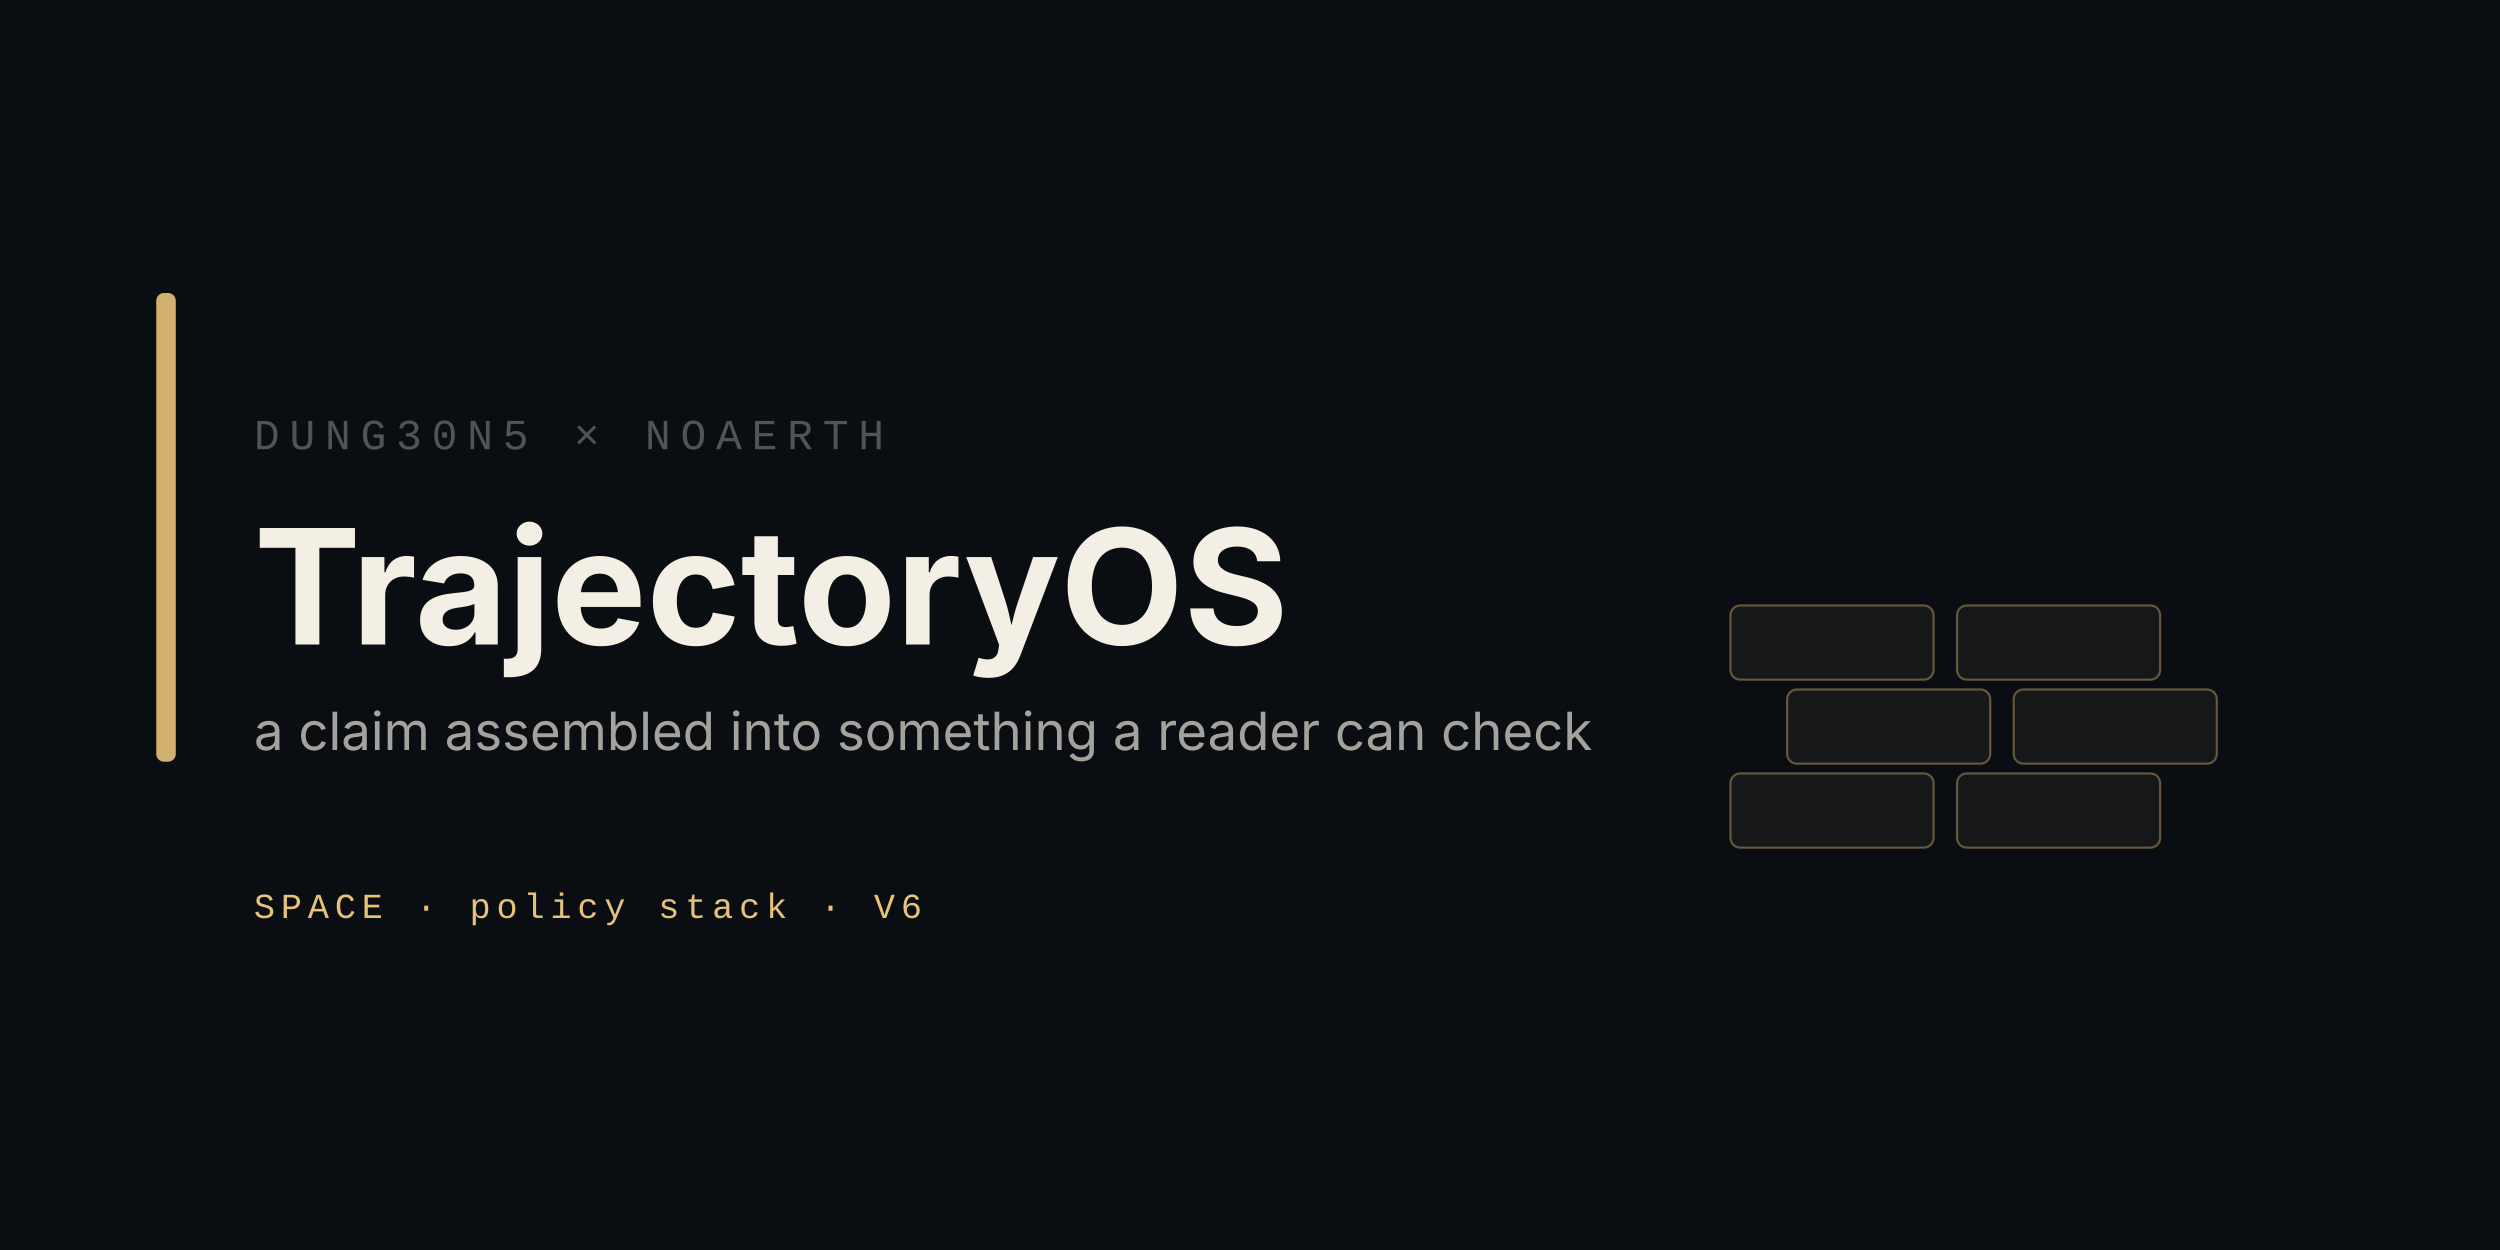
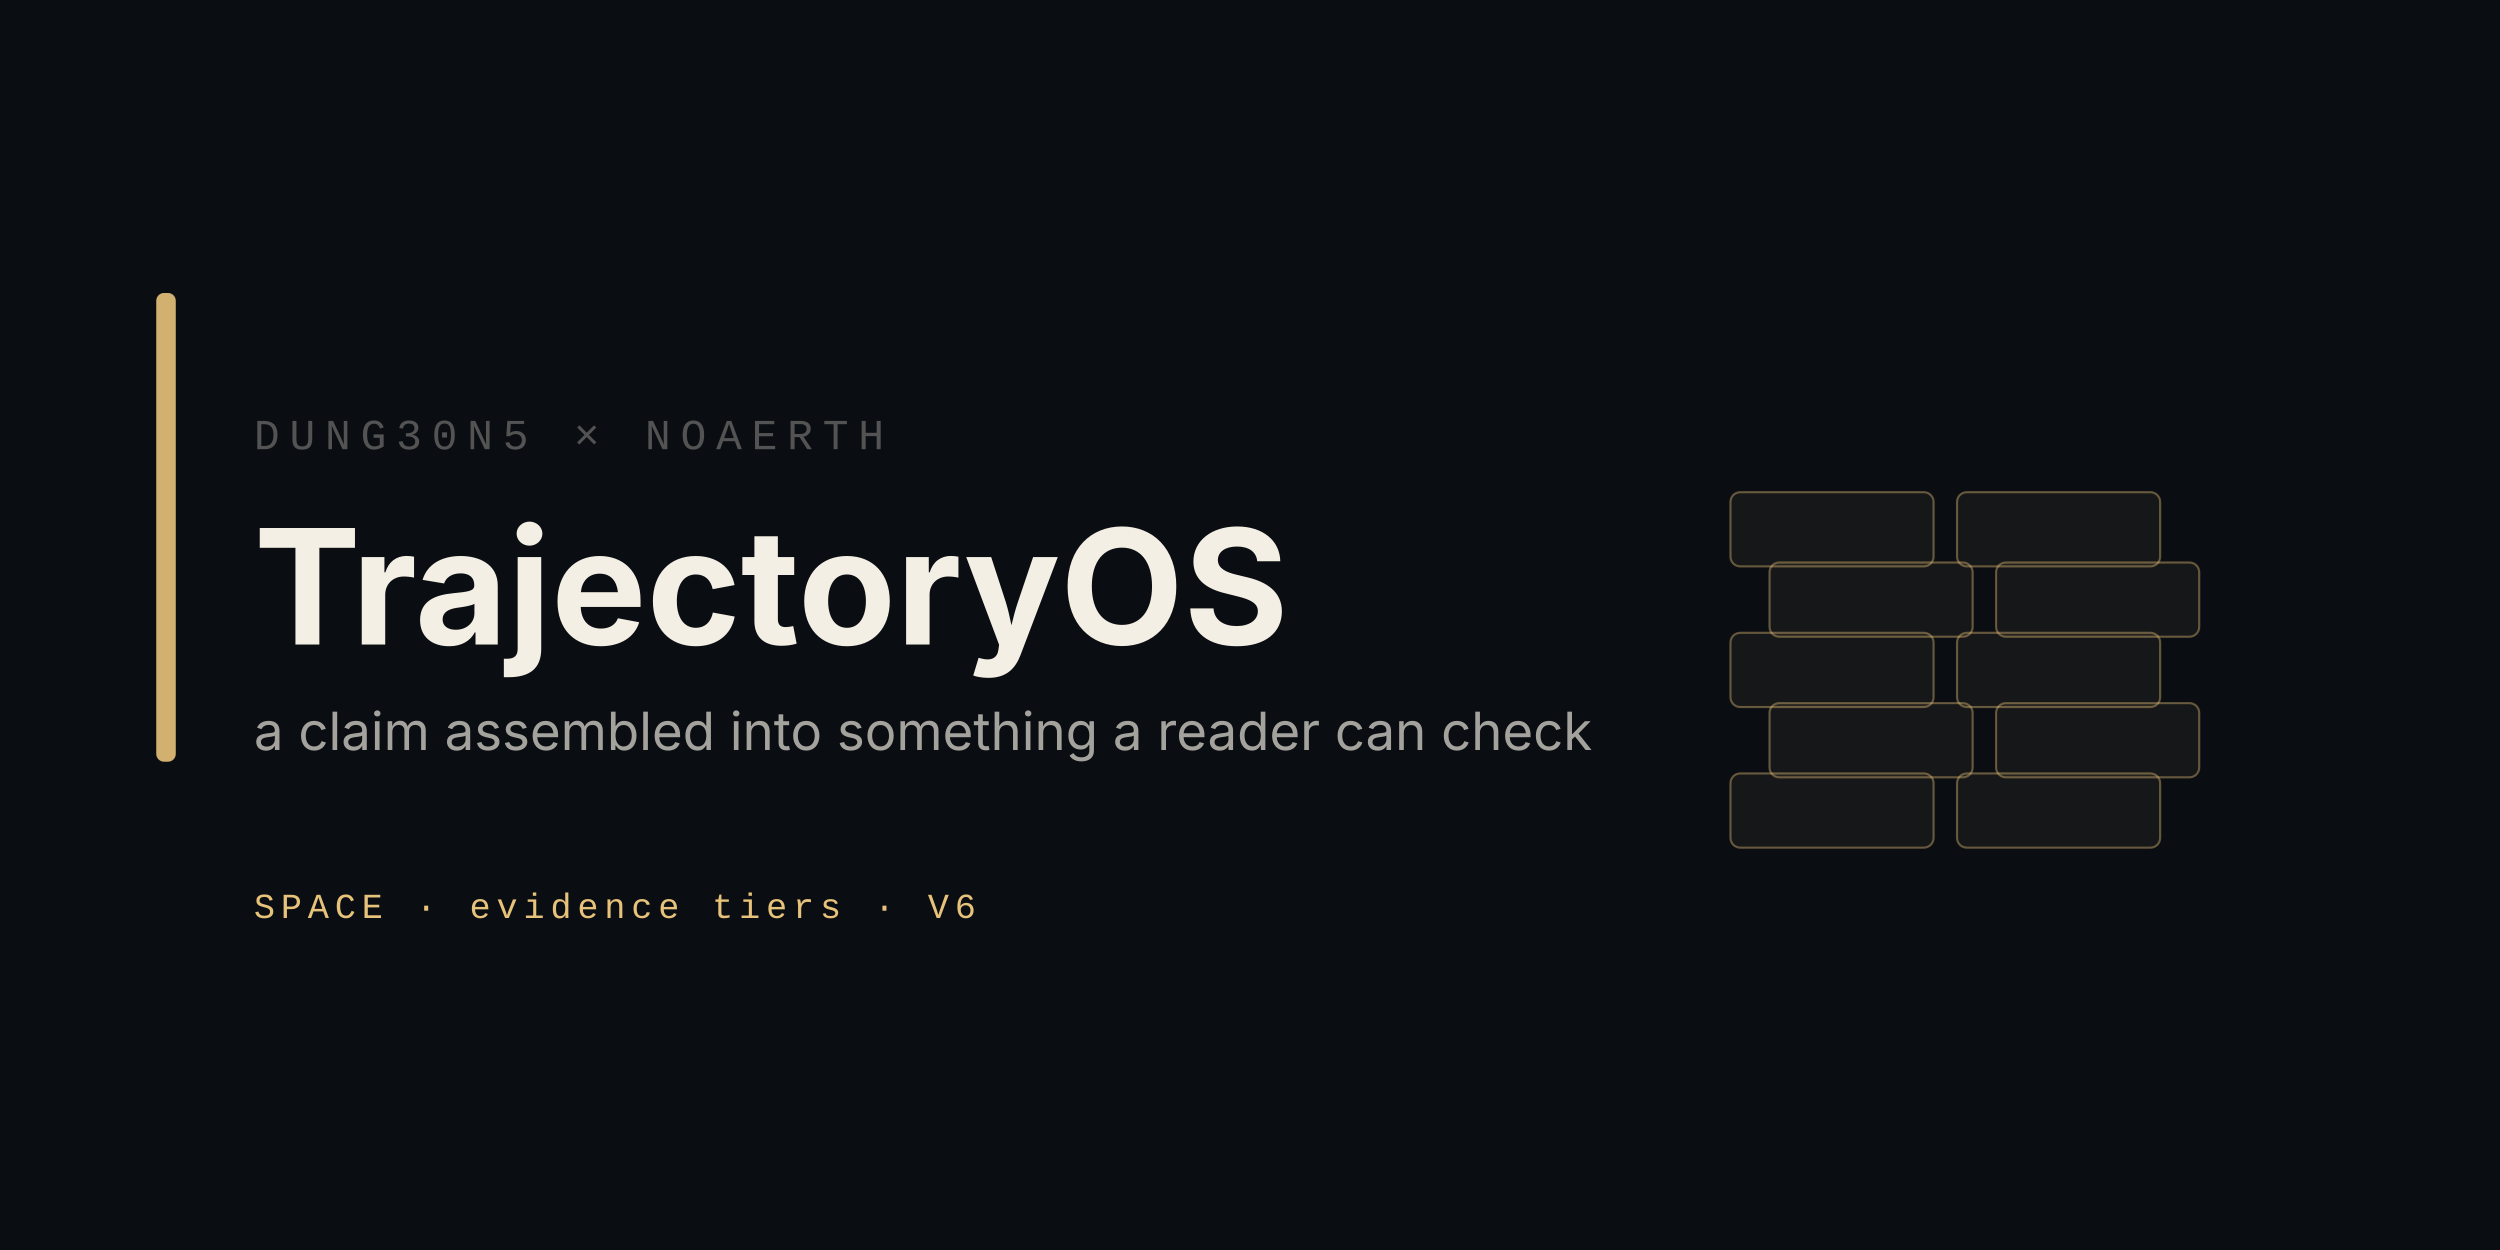
<svg xmlns="http://www.w3.org/2000/svg" viewBox="0 0 1280 640" width="1280" height="640" role="img" aria-label="TrajectoryOS project card">
  <rect width="1280" height="640" fill="#0a0d12" />
  <rect x="886" y="396" width="104" height="38" rx="5" fill="#e7c27a" fill-opacity="0.06" stroke="#e7c27a" stroke-width="1.1" stroke-opacity="0.4" />
  <rect x="1002" y="396" width="104" height="38" rx="5" fill="#e7c27a" fill-opacity="0.06" stroke="#e7c27a" stroke-width="1.1" stroke-opacity="0.4" />
-   <rect x="915" y="353" width="104" height="38" rx="5" fill="#e7c27a" fill-opacity="0.06" stroke="#e7c27a" stroke-width="1.1" stroke-opacity="0.4" />
-   <rect x="1031" y="353" width="104" height="38" rx="5" fill="#e7c27a" fill-opacity="0.06" stroke="#e7c27a" stroke-width="1.1" stroke-opacity="0.4" />
-   <rect x="886" y="310" width="104" height="38" rx="5" fill="#e7c27a" fill-opacity="0.06" stroke="#e7c27a" stroke-width="1.1" stroke-opacity="0.4" />
-   <rect x="1002" y="310" width="104" height="38" rx="5" fill="#e7c27a" fill-opacity="0.06" stroke="#e7c27a" stroke-width="1.1" stroke-opacity="0.4" />
+   <rect x="906" y="360" width="104" height="38" rx="5" fill="#e7c27a" fill-opacity="0.06" stroke="#e7c27a" stroke-width="1.1" stroke-opacity="0.4" />
+   <rect x="1022" y="360" width="104" height="38" rx="5" fill="#e7c27a" fill-opacity="0.06" stroke="#e7c27a" stroke-width="1.1" stroke-opacity="0.4" />
+   <rect x="886" y="324" width="104" height="38" rx="5" fill="#e7c27a" fill-opacity="0.06" stroke="#e7c27a" stroke-width="1.1" stroke-opacity="0.4" />
+   <rect x="1002" y="324" width="104" height="38" rx="5" fill="#e7c27a" fill-opacity="0.06" stroke="#e7c27a" stroke-width="1.1" stroke-opacity="0.4" />
+   <rect x="906" y="288" width="104" height="38" rx="5" fill="#e7c27a" fill-opacity="0.06" stroke="#e7c27a" stroke-width="1.1" stroke-opacity="0.4" />
+   <rect x="1022" y="288" width="104" height="38" rx="5" fill="#e7c27a" fill-opacity="0.06" stroke="#e7c27a" stroke-width="1.1" stroke-opacity="0.4" />
+   <rect x="886" y="252" width="104" height="38" rx="5" fill="#e7c27a" fill-opacity="0.06" stroke="#e7c27a" stroke-width="1.1" stroke-opacity="0.4" />
+   <rect x="1002" y="252" width="104" height="38" rx="5" fill="#e7c27a" fill-opacity="0.06" stroke="#e7c27a" stroke-width="1.1" stroke-opacity="0.4" />
  <rect x="80" y="150" width="10" height="240" rx="4" fill="#e7c27a" opacity="0.9" />
  <text x="130" y="230" font-family="ui-monospace, SFMono-Regular, Menlo, Monaco, Consolas, 'Liberation Mono', monospace" font-size="22" letter-spacing="5" fill="#f4efe44f">DUNG30N5 × NOAERTH</text>
  <text x="130" y="330" font-family="-apple-system, BlinkMacSystemFont, 'Segoe UI', Inter, Helvetica, Arial, sans-serif" font-size="82" font-weight="700" fill="#f4efe4">TrajectoryOS</text>
  <text x="130" y="384" font-family="-apple-system, BlinkMacSystemFont, 'Segoe UI', Inter, Helvetica, Arial, sans-serif" font-size="27" fill="#f4efe4a8">a claim assembled into something a reader can check</text>
-   <text x="130" y="470" font-family="ui-monospace, SFMono-Regular, Menlo, Monaco, Consolas, 'Liberation Mono', monospace" font-size="18" fill="#e7c27a" letter-spacing="3">SPACE · policy stack · V6</text>
+   <text x="130" y="470" font-family="ui-monospace, SFMono-Regular, Menlo, Monaco, Consolas, 'Liberation Mono', monospace" font-size="18" fill="#e7c27a" letter-spacing="3">SPACE · evidence tiers · V6</text>
</svg>
